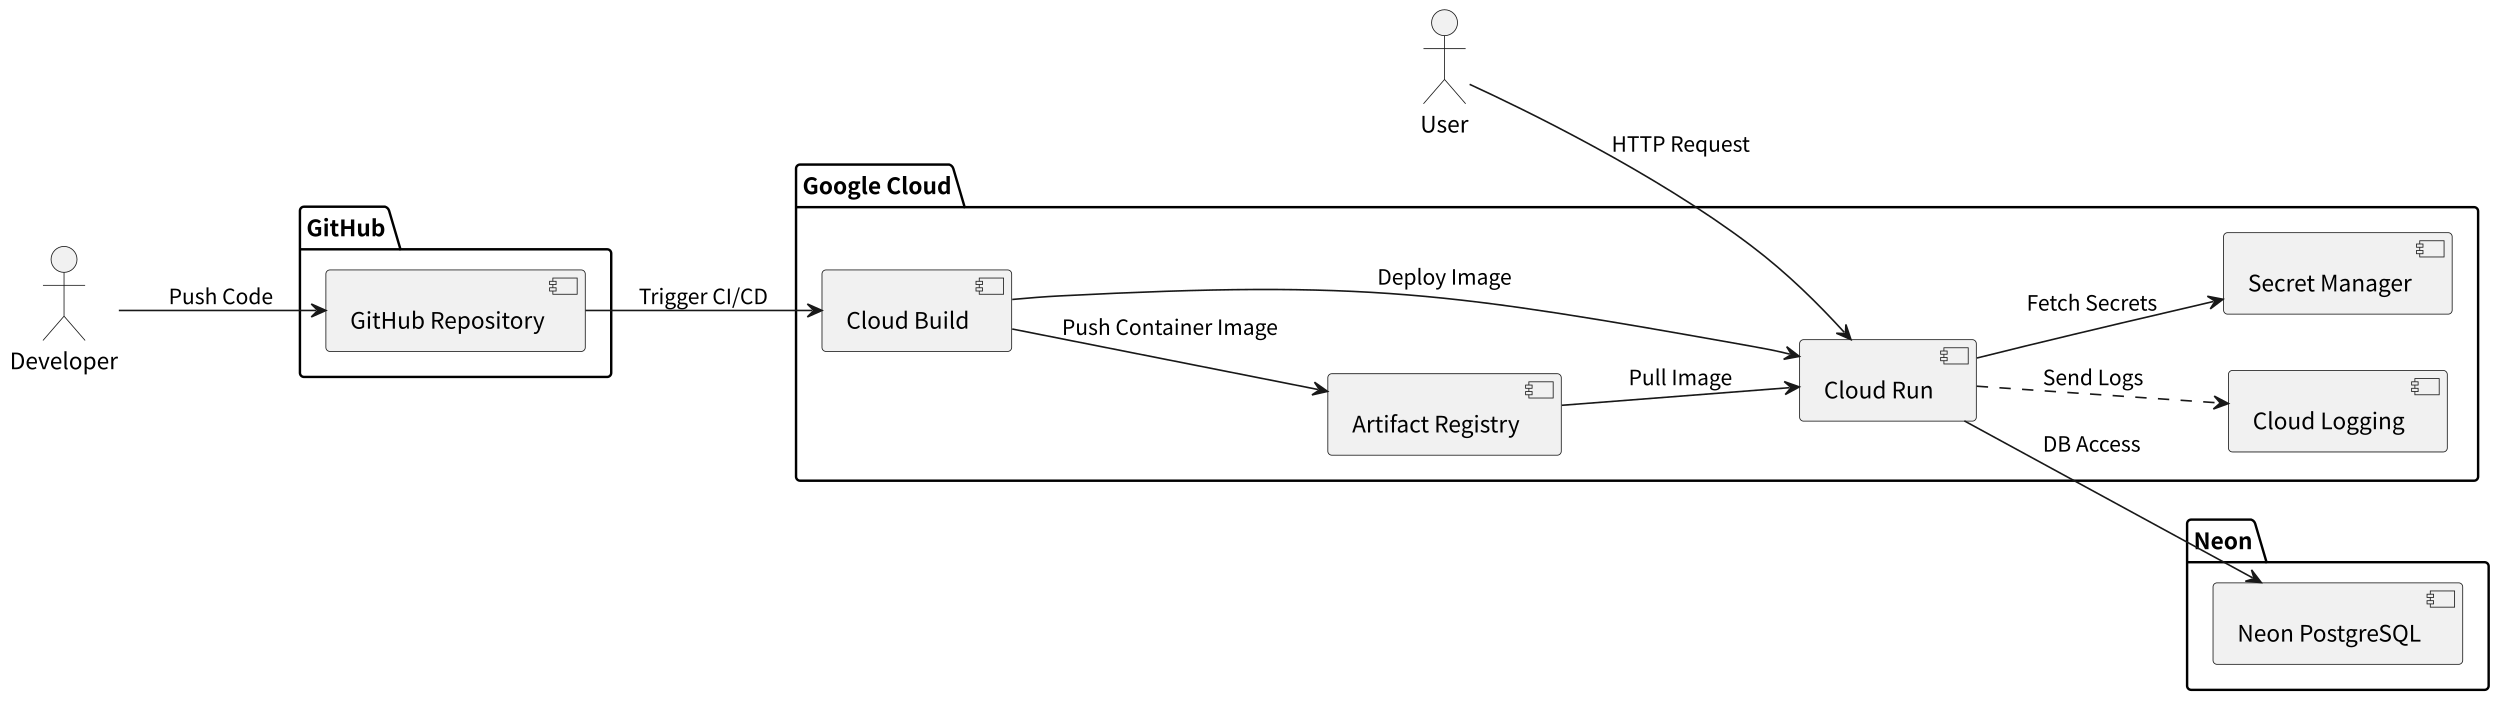
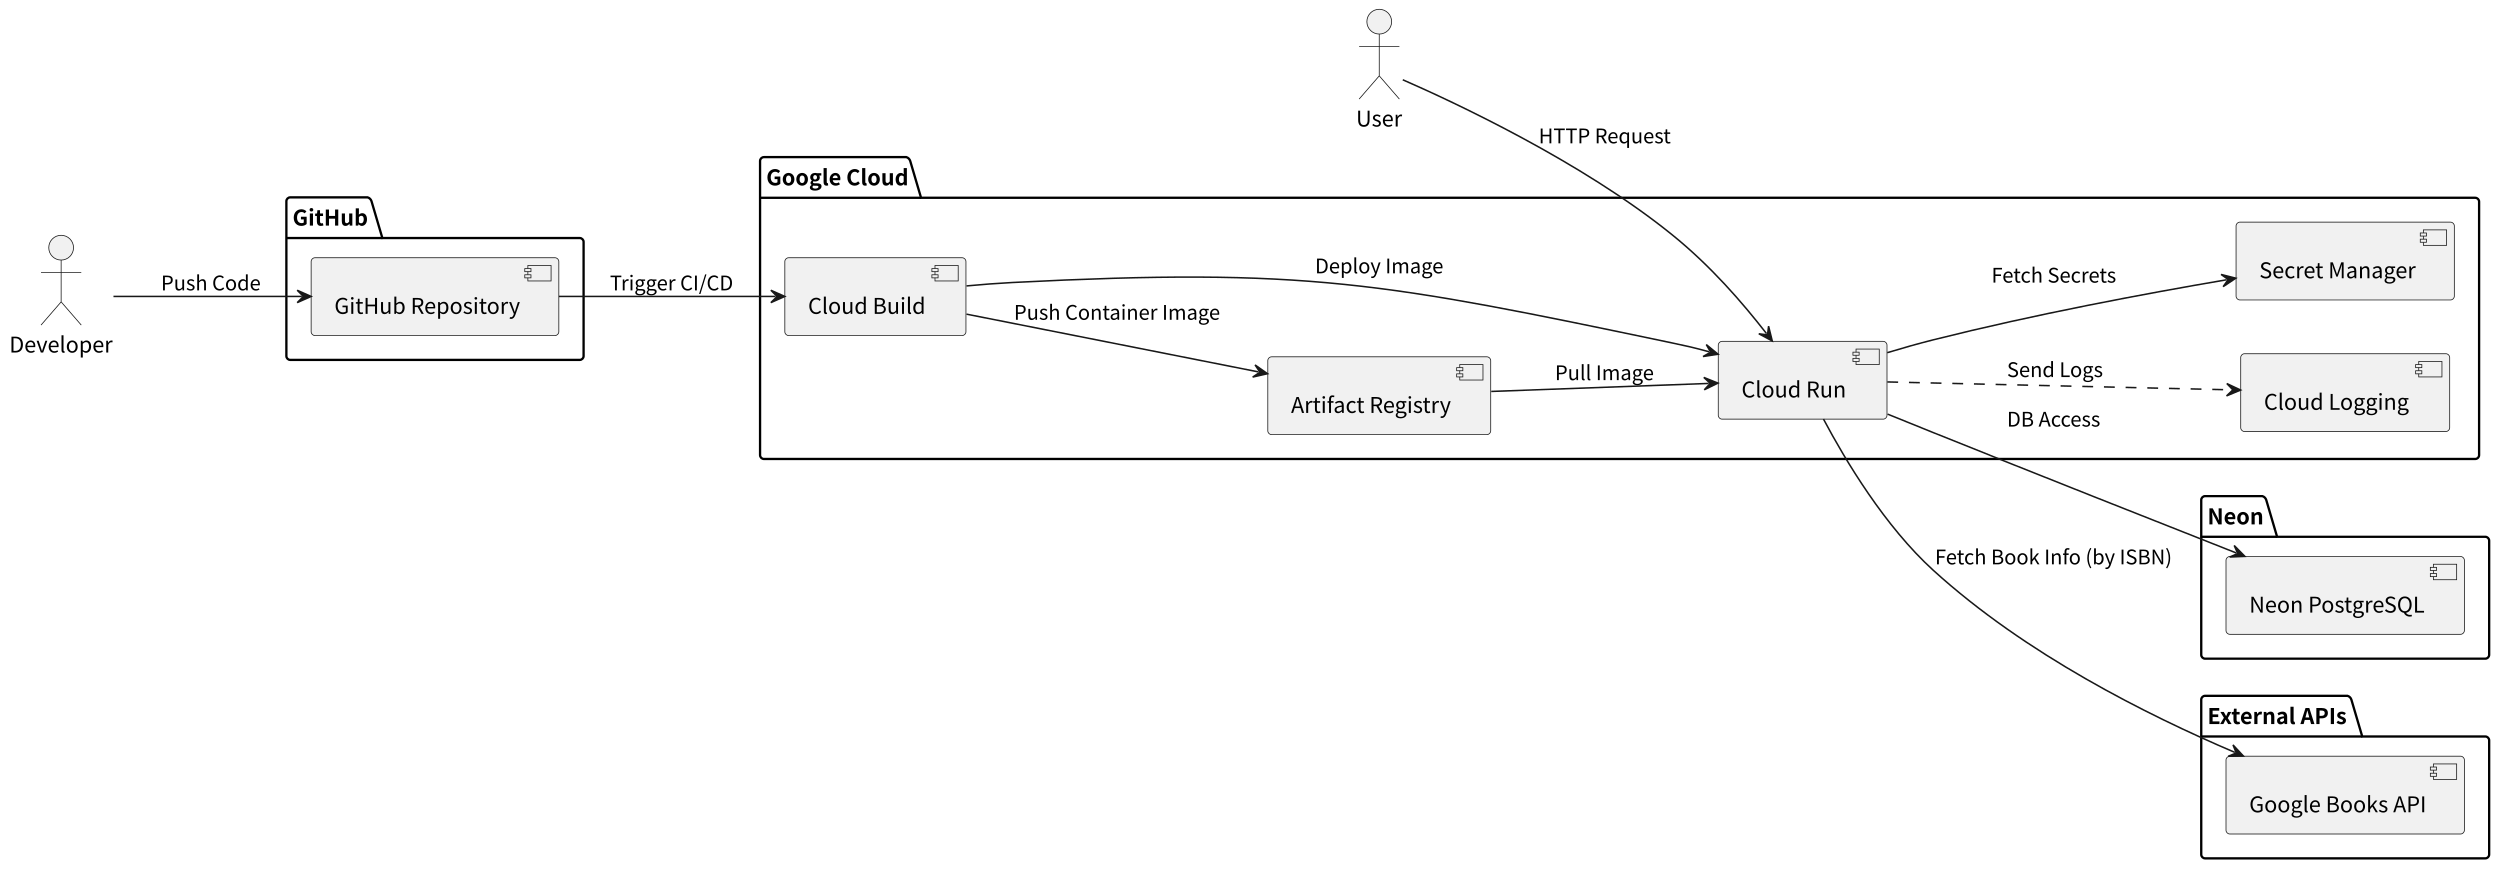
- <svg xmlns="http://www.w3.org/2000/svg" contentStyleType="text/css" height="432px" preserveAspectRatio="none" style="width:1542px;height:432px;background:#FFFFFF;" version="1.1" viewBox="0 0 1542 432" width="1542px" zoomAndPan="magnify">
+ <svg xmlns="http://www.w3.org/2000/svg" contentStyleType="text/css" height="561px" preserveAspectRatio="none" style="width:1615px;height:561px;background:#FFFFFF;" version="1.1" viewBox="0 0 1615 561" width="1615px" zoomAndPan="magnify">
  <defs />
  <g>
    <g id="cluster_GitHub">
      <path d="M187.5,127.5 L237.5,127.5 A3.75,3.75 0 0 1 240,130 L247,153.772 L374.5,153.772 A2.5,2.5 0 0 1 377,156.272 L377,230 A2.5,2.5 0 0 1 374.5,232.5 L187.5,232.5 A2.5,2.5 0 0 1 185,230 L185,130 A2.5,2.5 0 0 1 187.5,127.5 " fill="none" style="stroke:#000000;stroke-width:1.5;" />
      <line style="stroke:#000000;stroke-width:1.5;" x1="185" x2="247" y1="153.772" y2="153.772" />
      <text fill="#000000" font-family="Noto Sans CJK JP" font-size="14" font-weight="bold" lengthAdjust="spacing" textLength="49" x="189" y="145.74">GitHub</text>
    </g>
    <g id="cluster_Google Cloud">
-       <path d="M493.5,101.5 L585.5,101.5 A3.75,3.75 0 0 1 588,104 L595,127.772 L1526,127.772 A2.5,2.5 0 0 1 1528.5,130.272 L1528.5,294 A2.5,2.5 0 0 1 1526,296.5 L493.5,296.5 A2.5,2.5 0 0 1 491,294 L491,104 A2.5,2.5 0 0 1 493.5,101.5 " fill="none" style="stroke:#000000;stroke-width:1.5;" />
+       <path d="M493.5,101.5 L585.5,101.5 A3.75,3.75 0 0 1 588,104 L595,127.772 L1599,127.772 A2.5,2.5 0 0 1 1601.5,130.272 L1601.5,294 A2.5,2.5 0 0 1 1599,296.5 L493.5,296.5 A2.5,2.5 0 0 1 491,294 L491,104 A2.5,2.5 0 0 1 493.5,101.5 " fill="none" style="stroke:#000000;stroke-width:1.5;" />
      <line style="stroke:#000000;stroke-width:1.5;" x1="491" x2="595" y1="127.772" y2="127.772" />
      <text fill="#000000" font-family="Noto Sans CJK JP" font-size="14" font-weight="bold" lengthAdjust="spacing" textLength="91" x="495" y="119.74">Google Cloud</text>
    </g>
    <g id="cluster_Neon">
-       <path d="M1351.5,320.5 L1388.5,320.5 A3.75,3.75 0 0 1 1391,323 L1398,346.772 L1532.5,346.772 A2.5,2.5 0 0 1 1535,349.272 L1535,423 A2.5,2.5 0 0 1 1532.5,425.5 L1351.5,425.5 A2.5,2.5 0 0 1 1349,423 L1349,323 A2.5,2.5 0 0 1 1351.5,320.5 " fill="none" style="stroke:#000000;stroke-width:1.5;" />
-       <line style="stroke:#000000;stroke-width:1.5;" x1="1349" x2="1398" y1="346.772" y2="346.772" />
-       <text fill="#000000" font-family="Noto Sans CJK JP" font-size="14" font-weight="bold" lengthAdjust="spacing" textLength="36" x="1353" y="338.74">Neon</text>
+       <path d="M1424.5,320.5 L1461.5,320.5 A3.75,3.75 0 0 1 1464,323 L1471,346.772 L1605.5,346.772 A2.5,2.5 0 0 1 1608,349.272 L1608,423 A2.5,2.5 0 0 1 1605.5,425.5 L1424.5,425.5 A2.5,2.5 0 0 1 1422,423 L1422,323 A2.5,2.5 0 0 1 1424.5,320.5 " fill="none" style="stroke:#000000;stroke-width:1.5;" />
+       <line style="stroke:#000000;stroke-width:1.5;" x1="1422" x2="1471" y1="346.772" y2="346.772" />
+       <text fill="#000000" font-family="Noto Sans CJK JP" font-size="14" font-weight="bold" lengthAdjust="spacing" textLength="36" x="1426" y="338.74">Neon</text>
+     </g>
+     <g id="cluster_External APIs">
+       <path d="M1424.5,449.5 L1516.5,449.5 A3.75,3.75 0 0 1 1519,452 L1526,475.772 L1605.5,475.772 A2.5,2.5 0 0 1 1608,478.272 L1608,552 A2.5,2.5 0 0 1 1605.5,554.5 L1424.5,554.5 A2.5,2.5 0 0 1 1422,552 L1422,452 A2.5,2.5 0 0 1 1424.5,449.5 " fill="none" style="stroke:#000000;stroke-width:1.5;" />
+       <line style="stroke:#000000;stroke-width:1.5;" x1="1422" x2="1526" y1="475.772" y2="475.772" />
+       <text fill="#000000" font-family="Noto Sans CJK JP" font-size="14" font-weight="bold" lengthAdjust="spacing" textLength="91" x="1426" y="467.74">External APIs</text>
    </g>
    <g id="elem_GitHubRepo">
      <rect fill="#F1F1F1" height="50.272" rx="2.5" ry="2.5" style="stroke:#181818;stroke-width:0.5;" width="160" x="201" y="166.5" />
      <rect fill="#F1F1F1" height="10" style="stroke:#181818;stroke-width:0.5;" width="15" x="341" y="171.5" />
      <rect fill="#F1F1F1" height="2" style="stroke:#181818;stroke-width:0.5;" width="4" x="339" y="173.5" />
      <rect fill="#F1F1F1" height="2" style="stroke:#181818;stroke-width:0.5;" width="4" x="339" y="177.5" />
      <text fill="#000000" font-family="Noto Sans CJK JP" font-size="14" lengthAdjust="spacing" textLength="120" x="216" y="202.74">GitHub Repository</text>
    </g>
    <g id="elem_CloudBuild">
      <rect fill="#F1F1F1" height="50.272" rx="2.5" ry="2.5" style="stroke:#181818;stroke-width:0.5;" width="117" x="507" y="166.5" />
      <rect fill="#F1F1F1" height="10" style="stroke:#181818;stroke-width:0.5;" width="15" x="604" y="171.5" />
      <rect fill="#F1F1F1" height="2" style="stroke:#181818;stroke-width:0.5;" width="4" x="602" y="173.5" />
      <rect fill="#F1F1F1" height="2" style="stroke:#181818;stroke-width:0.5;" width="4" x="602" y="177.5" />
      <text fill="#000000" font-family="Noto Sans CJK JP" font-size="14" lengthAdjust="spacing" textLength="77" x="522" y="202.74">Cloud Build</text>
    </g>
    <g id="elem_ArtifactRegistry">
      <rect fill="#F1F1F1" height="50.272" rx="2.5" ry="2.5" style="stroke:#181818;stroke-width:0.5;" width="144" x="819" y="230.5" />
      <rect fill="#F1F1F1" height="10" style="stroke:#181818;stroke-width:0.5;" width="15" x="943" y="235.5" />
      <rect fill="#F1F1F1" height="2" style="stroke:#181818;stroke-width:0.5;" width="4" x="941" y="237.5" />
      <rect fill="#F1F1F1" height="2" style="stroke:#181818;stroke-width:0.5;" width="4" x="941" y="241.5" />
      <text fill="#000000" font-family="Noto Sans CJK JP" font-size="14" lengthAdjust="spacing" textLength="104" x="834" y="266.74">Artifact Registry</text>
    </g>
    <g id="elem_CloudRun">
-       <rect fill="#F1F1F1" height="50.272" rx="2.5" ry="2.5" style="stroke:#181818;stroke-width:0.5;" width="109" x="1110" y="209.5" />
-       <rect fill="#F1F1F1" height="10" style="stroke:#181818;stroke-width:0.5;" width="15" x="1199" y="214.5" />
-       <rect fill="#F1F1F1" height="2" style="stroke:#181818;stroke-width:0.5;" width="4" x="1197" y="216.5" />
-       <rect fill="#F1F1F1" height="2" style="stroke:#181818;stroke-width:0.5;" width="4" x="1197" y="220.5" />
-       <text fill="#000000" font-family="Noto Sans CJK JP" font-size="14" lengthAdjust="spacing" textLength="69" x="1125" y="245.74">Cloud Run</text>
+       <rect fill="#F1F1F1" height="50.272" rx="2.5" ry="2.5" style="stroke:#181818;stroke-width:0.5;" width="109" x="1110" y="220.5" />
+       <rect fill="#F1F1F1" height="10" style="stroke:#181818;stroke-width:0.5;" width="15" x="1199" y="225.5" />
+       <rect fill="#F1F1F1" height="2" style="stroke:#181818;stroke-width:0.5;" width="4" x="1197" y="227.5" />
+       <rect fill="#F1F1F1" height="2" style="stroke:#181818;stroke-width:0.5;" width="4" x="1197" y="231.5" />
+       <text fill="#000000" font-family="Noto Sans CJK JP" font-size="14" lengthAdjust="spacing" textLength="69" x="1125" y="256.74">Cloud Run</text>
    </g>
    <g id="elem_Logging">
-       <rect fill="#F1F1F1" height="50.272" rx="2.5" ry="2.5" style="stroke:#181818;stroke-width:0.5;" width="135" x="1374.5" y="228.5" />
-       <rect fill="#F1F1F1" height="10" style="stroke:#181818;stroke-width:0.5;" width="15" x="1489.5" y="233.5" />
-       <rect fill="#F1F1F1" height="2" style="stroke:#181818;stroke-width:0.5;" width="4" x="1487.5" y="235.5" />
-       <rect fill="#F1F1F1" height="2" style="stroke:#181818;stroke-width:0.5;" width="4" x="1487.5" y="239.5" />
-       <text fill="#000000" font-family="Noto Sans CJK JP" font-size="14" lengthAdjust="spacing" textLength="95" x="1389.5" y="264.74">Cloud Logging</text>
+       <rect fill="#F1F1F1" height="50.272" rx="2.5" ry="2.5" style="stroke:#181818;stroke-width:0.5;" width="135" x="1447.5" y="228.5" />
+       <rect fill="#F1F1F1" height="10" style="stroke:#181818;stroke-width:0.5;" width="15" x="1562.5" y="233.5" />
+       <rect fill="#F1F1F1" height="2" style="stroke:#181818;stroke-width:0.5;" width="4" x="1560.5" y="235.5" />
+       <rect fill="#F1F1F1" height="2" style="stroke:#181818;stroke-width:0.5;" width="4" x="1560.5" y="239.5" />
+       <text fill="#000000" font-family="Noto Sans CJK JP" font-size="14" lengthAdjust="spacing" textLength="95" x="1462.5" y="264.74">Cloud Logging</text>
    </g>
    <g id="elem_SecretManager">
-       <rect fill="#F1F1F1" height="50.272" rx="2.5" ry="2.5" style="stroke:#181818;stroke-width:0.5;" width="141" x="1371.5" y="143.5" />
-       <rect fill="#F1F1F1" height="10" style="stroke:#181818;stroke-width:0.5;" width="15" x="1492.5" y="148.5" />
-       <rect fill="#F1F1F1" height="2" style="stroke:#181818;stroke-width:0.5;" width="4" x="1490.5" y="150.5" />
-       <rect fill="#F1F1F1" height="2" style="stroke:#181818;stroke-width:0.5;" width="4" x="1490.5" y="154.5" />
-       <text fill="#000000" font-family="Noto Sans CJK JP" font-size="14" lengthAdjust="spacing" textLength="101" x="1386.5" y="179.74">Secret Manager</text>
+       <rect fill="#F1F1F1" height="50.272" rx="2.5" ry="2.5" style="stroke:#181818;stroke-width:0.5;" width="141" x="1444.5" y="143.5" />
+       <rect fill="#F1F1F1" height="10" style="stroke:#181818;stroke-width:0.5;" width="15" x="1565.5" y="148.5" />
+       <rect fill="#F1F1F1" height="2" style="stroke:#181818;stroke-width:0.5;" width="4" x="1563.5" y="150.5" />
+       <rect fill="#F1F1F1" height="2" style="stroke:#181818;stroke-width:0.5;" width="4" x="1563.5" y="154.5" />
+       <text fill="#000000" font-family="Noto Sans CJK JP" font-size="14" lengthAdjust="spacing" textLength="101" x="1459.5" y="179.74">Secret Manager</text>
    </g>
    <g id="elem_NeonPostgreSQL">
-       <rect fill="#F1F1F1" height="50.272" rx="2.5" ry="2.5" style="stroke:#181818;stroke-width:0.5;" width="154" x="1365" y="359.5" />
-       <rect fill="#F1F1F1" height="10" style="stroke:#181818;stroke-width:0.5;" width="15" x="1499" y="364.5" />
-       <rect fill="#F1F1F1" height="2" style="stroke:#181818;stroke-width:0.5;" width="4" x="1497" y="366.5" />
-       <rect fill="#F1F1F1" height="2" style="stroke:#181818;stroke-width:0.5;" width="4" x="1497" y="370.5" />
-       <text fill="#000000" font-family="Noto Sans CJK JP" font-size="14" lengthAdjust="spacing" textLength="114" x="1380" y="395.74">Neon PostgreSQL</text>
+       <rect fill="#F1F1F1" height="50.272" rx="2.5" ry="2.5" style="stroke:#181818;stroke-width:0.5;" width="154" x="1438" y="359.5" />
+       <rect fill="#F1F1F1" height="10" style="stroke:#181818;stroke-width:0.5;" width="15" x="1572" y="364.5" />
+       <rect fill="#F1F1F1" height="2" style="stroke:#181818;stroke-width:0.5;" width="4" x="1570" y="366.5" />
+       <rect fill="#F1F1F1" height="2" style="stroke:#181818;stroke-width:0.5;" width="4" x="1570" y="370.5" />
+       <text fill="#000000" font-family="Noto Sans CJK JP" font-size="14" lengthAdjust="spacing" textLength="114" x="1453" y="395.74">Neon PostgreSQL</text>
+     </g>
+     <g id="elem_GoogleBooksAPI">
+       <rect fill="#F1F1F1" height="50.272" rx="2.5" ry="2.5" style="stroke:#181818;stroke-width:0.5;" width="154" x="1438" y="488.5" />
+       <rect fill="#F1F1F1" height="10" style="stroke:#181818;stroke-width:0.5;" width="15" x="1572" y="493.5" />
+       <rect fill="#F1F1F1" height="2" style="stroke:#181818;stroke-width:0.5;" width="4" x="1570" y="495.5" />
+       <rect fill="#F1F1F1" height="2" style="stroke:#181818;stroke-width:0.5;" width="4" x="1570" y="499.5" />
+       <text fill="#000000" font-family="Noto Sans CJK JP" font-size="14" lengthAdjust="spacing" textLength="114" x="1453" y="524.74">Google Books API</text>
    </g>
    <g id="elem_User">
      <ellipse cx="891" cy="14" fill="#F1F1F1" rx="8" ry="8" style="stroke:#181818;stroke-width:0.5;" />
      <path d="M891,22 L891,49 M878,30 L904,30 M891,49 L878,64 M891,49 L904,64 " fill="none" style="stroke:#181818;stroke-width:0.5;" />
      <text fill="#000000" font-family="Noto Sans CJK JP" font-size="14" lengthAdjust="spacing" textLength="30" x="876" y="81.74">User</text>
    </g>
    <g id="elem_Developer">
      <ellipse cx="39.5" cy="160" fill="#F1F1F1" rx="8" ry="8" style="stroke:#181818;stroke-width:0.5;" />
      <path d="M39.5,168 L39.5,195 M26.5,176 L52.5,176 M39.5,195 L26.5,210 M39.5,195 L52.5,210 " fill="none" style="stroke:#181818;stroke-width:0.5;" />
      <text fill="#000000" font-family="Noto Sans CJK JP" font-size="14" lengthAdjust="spacing" textLength="67" x="6" y="227.74">Developer</text>
    </g>
    <g id="link_Developer_GitHubRepo">
      <path d="M73.3,191.5 C106.03,191.5 151.57,191.5 194.99,191.5 " fill="none" id="Developer-to-GitHubRepo" style="stroke:#181818;stroke-width:1.0;" />
      <polygon fill="#181818" points="200.99,191.5,191.99,187.5,195.99,191.5,191.99,195.5,200.99,191.5" style="stroke:#181818;stroke-width:1.0;" />
      <text fill="#000000" font-family="Noto Sans CJK JP" font-size="13" lengthAdjust="spacing" textLength="64" x="104" y="187.58">Push Code</text>
    </g>
    <g id="link_GitHubRepo_CloudBuild">
      <path d="M361.07,191.5 C407.42,191.5 458.95,191.5 500.98,191.5 " fill="none" id="GitHubRepo-to-CloudBuild" style="stroke:#181818;stroke-width:1.0;" />
      <polygon fill="#181818" points="506.98,191.5,497.98,187.5,501.98,191.5,497.98,195.5,506.98,191.5" style="stroke:#181818;stroke-width:1.0;" />
      <text fill="#000000" font-family="Noto Sans CJK JP" font-size="13" lengthAdjust="spacing" textLength="80" x="394" y="187.58">Trigger CI/CD</text>
    </g>
    <g id="link_CloudBuild_ArtifactRegistry">
      <path d="M624.34,202.94 C678.77,213.71 754.534,228.695 812.944,240.255 " fill="none" id="CloudBuild-to-ArtifactRegistry" style="stroke:#181818;stroke-width:1.0;" />
      <polygon fill="#181818" points="818.83,241.42,810.778,235.749,813.925,240.449,809.225,243.597,818.83,241.42" style="stroke:#181818;stroke-width:1.0;" />
      <text fill="#000000" font-family="Noto Sans CJK JP" font-size="13" lengthAdjust="spacing" textLength="133" x="655" y="206.58">Push Container Image</text>
    </g>
    <g id="link_CloudBuild_CloudRun">
-       <path d="M624.33,184.71 C634.21,183.79 644.39,182.99 654,182.5 C843.58,172.78 893.11,180.21 1080,213.5 C1089.71,215.23 1094.136,216.059 1104.006,218.429 " fill="none" id="CloudBuild-to-CloudRun" style="stroke:#181818;stroke-width:1.0;" />
-       <polygon fill="#181818" points="1109.84,219.83,1102.023,213.839,1104.978,218.663,1100.155,221.618,1109.84,219.83" style="stroke:#181818;stroke-width:1.0;" />
-       <text fill="#000000" font-family="Noto Sans CJK JP" font-size="13" lengthAdjust="spacing" textLength="83" x="849.5" y="175.58">Deploy Image</text>
+       <path d="M624.33,184.71 C634.21,183.79 644.39,182.99 654,182.5 C843.88,172.76 893.92,182.51 1080,221.5 C1089.74,223.54 1094.224,224.543 1104.104,227.253 " fill="none" id="CloudBuild-to-CloudRun" style="stroke:#181818;stroke-width:1.0;" />
+       <polygon fill="#181818" points="1109.89,228.84,1102.269,222.602,1105.068,227.517,1100.152,230.317,1109.89,228.84" style="stroke:#181818;stroke-width:1.0;" />
+       <text fill="#000000" font-family="Noto Sans CJK JP" font-size="13" lengthAdjust="spacing" textLength="83" x="849.5" y="176.58">Deploy Image</text>
    </g>
    <g id="link_ArtifactRegistry_CloudRun">
-       <path d="M963.33,249.98 C1009.21,246.43 1061.878,242.364 1103.818,239.114 " fill="none" id="ArtifactRegistry-to-CloudRun" style="stroke:#181818;stroke-width:1.0;" />
-       <polygon fill="#181818" points="1109.8,238.65,1100.518,235.357,1104.815,239.036,1101.136,243.333,1109.8,238.65" style="stroke:#181818;stroke-width:1.0;" />
-       <text fill="#000000" font-family="Noto Sans CJK JP" font-size="13" lengthAdjust="spacing" textLength="64" x="1004.5" y="237.58">Pull Image</text>
+       <path d="M963.33,252.87 C1009.21,251.18 1061.864,249.24 1103.804,247.7 " fill="none" id="ArtifactRegistry-to-CloudRun" style="stroke:#181818;stroke-width:1.0;" />
+       <polygon fill="#181818" points="1109.8,247.48,1100.659,243.813,1104.803,247.663,1100.953,251.808,1109.8,247.48" style="stroke:#181818;stroke-width:1.0;" />
+       <text fill="#000000" font-family="Noto Sans CJK JP" font-size="13" lengthAdjust="spacing" textLength="64" x="1004.5" y="245.58">Pull Image</text>
    </g>
    <g id="link_CloudRun_SecretManager">
-       <path d="M1219.37,220.82 C1229.22,218.35 1239.41,215.83 1249,213.5 C1289.42,203.68 1328.876,194.408 1365.326,185.938 " fill="none" id="CloudRun-to-SecretManager" style="stroke:#181818;stroke-width:1.0;" />
-       <polygon fill="#181818" points="1371.17,184.58,1361.498,182.721,1366.3,185.712,1363.309,190.513,1371.17,184.58" style="stroke:#181818;stroke-width:1.0;" />
-       <text fill="#000000" font-family="Noto Sans CJK JP" font-size="13" lengthAdjust="spacing" textLength="82" x="1250" y="191.58">Fetch Secrets</text>
+       <path d="M1219.15,227.83 C1229.02,224.85 1239.28,221.94 1249,219.5 C1314.66,203.01 1384.716,189.901 1438.436,180.721 " fill="none" id="CloudRun-to-SecretManager" style="stroke:#181818;stroke-width:1.0;" />
+       <polygon fill="#181818" points="1444.35,179.71,1434.805,177.283,1439.421,180.552,1436.152,185.169,1444.35,179.71" style="stroke:#181818;stroke-width:1.0;" />
+       <text fill="#000000" font-family="Noto Sans CJK JP" font-size="13" lengthAdjust="spacing" textLength="82" x="1286.5" y="182.58">Fetch Secrets</text>
    </g>
    <g id="link_User_CloudRun">
-       <path d="M906.47,52.01 C939.11,67.02 1020.25,106.27 1080,151.5 C1102.82,168.77 1121.599,187.544 1137.609,205.034 " fill="none" id="User-to-CloudRun" style="stroke:#181818;stroke-width:1.0;" />
-       <polygon fill="#181818" points="1141.66,209.46,1138.534,200.12,1138.284,205.772,1132.633,205.522,1141.66,209.46" style="stroke:#181818;stroke-width:1.0;" />
-       <text fill="#000000" font-family="Noto Sans CJK JP" font-size="13" lengthAdjust="spacing" textLength="85" x="994" y="93.58">HTTP Request</text>
+       <path d="M906.19,51.53 C938.92,65.83 1021.39,104.21 1080,151.5 C1105.14,171.79 1125.433,195.297 1141.193,215.527 " fill="none" id="User-to-CloudRun" style="stroke:#181818;stroke-width:1.0;" />
+       <polygon fill="#181818" points="1144.88,220.26,1142.504,210.702,1141.807,216.316,1136.194,215.618,1144.88,220.26" style="stroke:#181818;stroke-width:1.0;" />
+       <text fill="#000000" font-family="Noto Sans CJK JP" font-size="13" lengthAdjust="spacing" textLength="85" x="994" y="92.58">HTTP Request</text>
    </g>
    <g id="link_CloudRun_NeonPostgreSQL">
-       <path d="M1211.61,259.61 C1262.47,287.3 1338.55,328.721 1389.47,356.441 " fill="none" id="CloudRun-to-NeonPostgreSQL" style="stroke:#181818;stroke-width:1.0;" />
-       <polygon fill="#181818" points="1394.74,359.31,1388.748,351.494,1390.349,356.919,1384.923,358.52,1394.74,359.31" style="stroke:#181818;stroke-width:1.0;" />
-       <text fill="#000000" font-family="Noto Sans CJK JP" font-size="13" lengthAdjust="spacing" textLength="62" x="1260" y="278.58">DB Access</text>
+       <path d="M1219.37,267.52 C1229.22,271.52 1239.41,275.65 1249,279.5 C1317.65,307.08 1390.908,336.05 1444.628,357.22 " fill="none" id="CloudRun-to-NeonPostgreSQL" style="stroke:#181818;stroke-width:1.0;" />
+       <polygon fill="#181818" points="1450.21,359.42,1443.303,352.399,1445.558,357.587,1440.37,359.842,1450.21,359.42" style="stroke:#181818;stroke-width:1.0;" />
+       <text fill="#000000" font-family="Noto Sans CJK JP" font-size="13" lengthAdjust="spacing" textLength="62" x="1296.5" y="275.58">DB Access</text>
    </g>
    <g id="link_CloudRun_Logging">
-       <path d="M1219.27,238.21 C1263.67,241.27 1320.894,245.217 1368.474,248.497 " fill="none" id="CloudRun-to-Logging" style="stroke:#181818;stroke-width:1.0;stroke-dasharray:7.0,7.0;" />
-       <polygon fill="#181818" points="1374.46,248.91,1365.756,244.3,1369.472,248.566,1365.206,252.282,1374.46,248.91" style="stroke:#181818;stroke-width:1.0;" />
-       <text fill="#000000" font-family="Noto Sans CJK JP" font-size="13" lengthAdjust="spacing" textLength="62" x="1260" y="237.58">Send Logs</text>
+       <path d="M1219.19,246.73 C1280.57,248.14 1375.112,250.312 1441.432,251.833 " fill="none" id="CloudRun-to-Logging" style="stroke:#181818;stroke-width:1.0;stroke-dasharray:7.0,7.0;" />
+       <polygon fill="#181818" points="1447.43,251.97,1438.524,247.765,1442.431,251.855,1438.341,255.763,1447.43,251.97" style="stroke:#181818;stroke-width:1.0;" />
+       <text fill="#000000" font-family="Noto Sans CJK JP" font-size="13" lengthAdjust="spacing" textLength="62" x="1296.5" y="243.58">Send Logs</text>
+     </g>
+     <g id="link_CloudRun_GoogleBooksAPI">
+       <path d="M1177.96,270.71 C1192.21,297.56 1217.67,340.04 1249,368.5 C1308.58,422.63 1386.472,461.625 1443.712,486.055 " fill="none" id="CloudRun-to-GoogleBooksAPI" style="stroke:#181818;stroke-width:1.0;" />
+       <polygon fill="#181818" points="1449.23,488.41,1442.523,481.198,1444.631,486.447,1439.382,488.556,1449.23,488.41" style="stroke:#181818;stroke-width:1.0;" />
+       <text fill="#000000" font-family="Noto Sans CJK JP" font-size="13" lengthAdjust="spacing" textLength="155" x="1250" y="364.58">Fetch Book Info (by ISBN)</text>
    </g>
  </g>
</svg>
